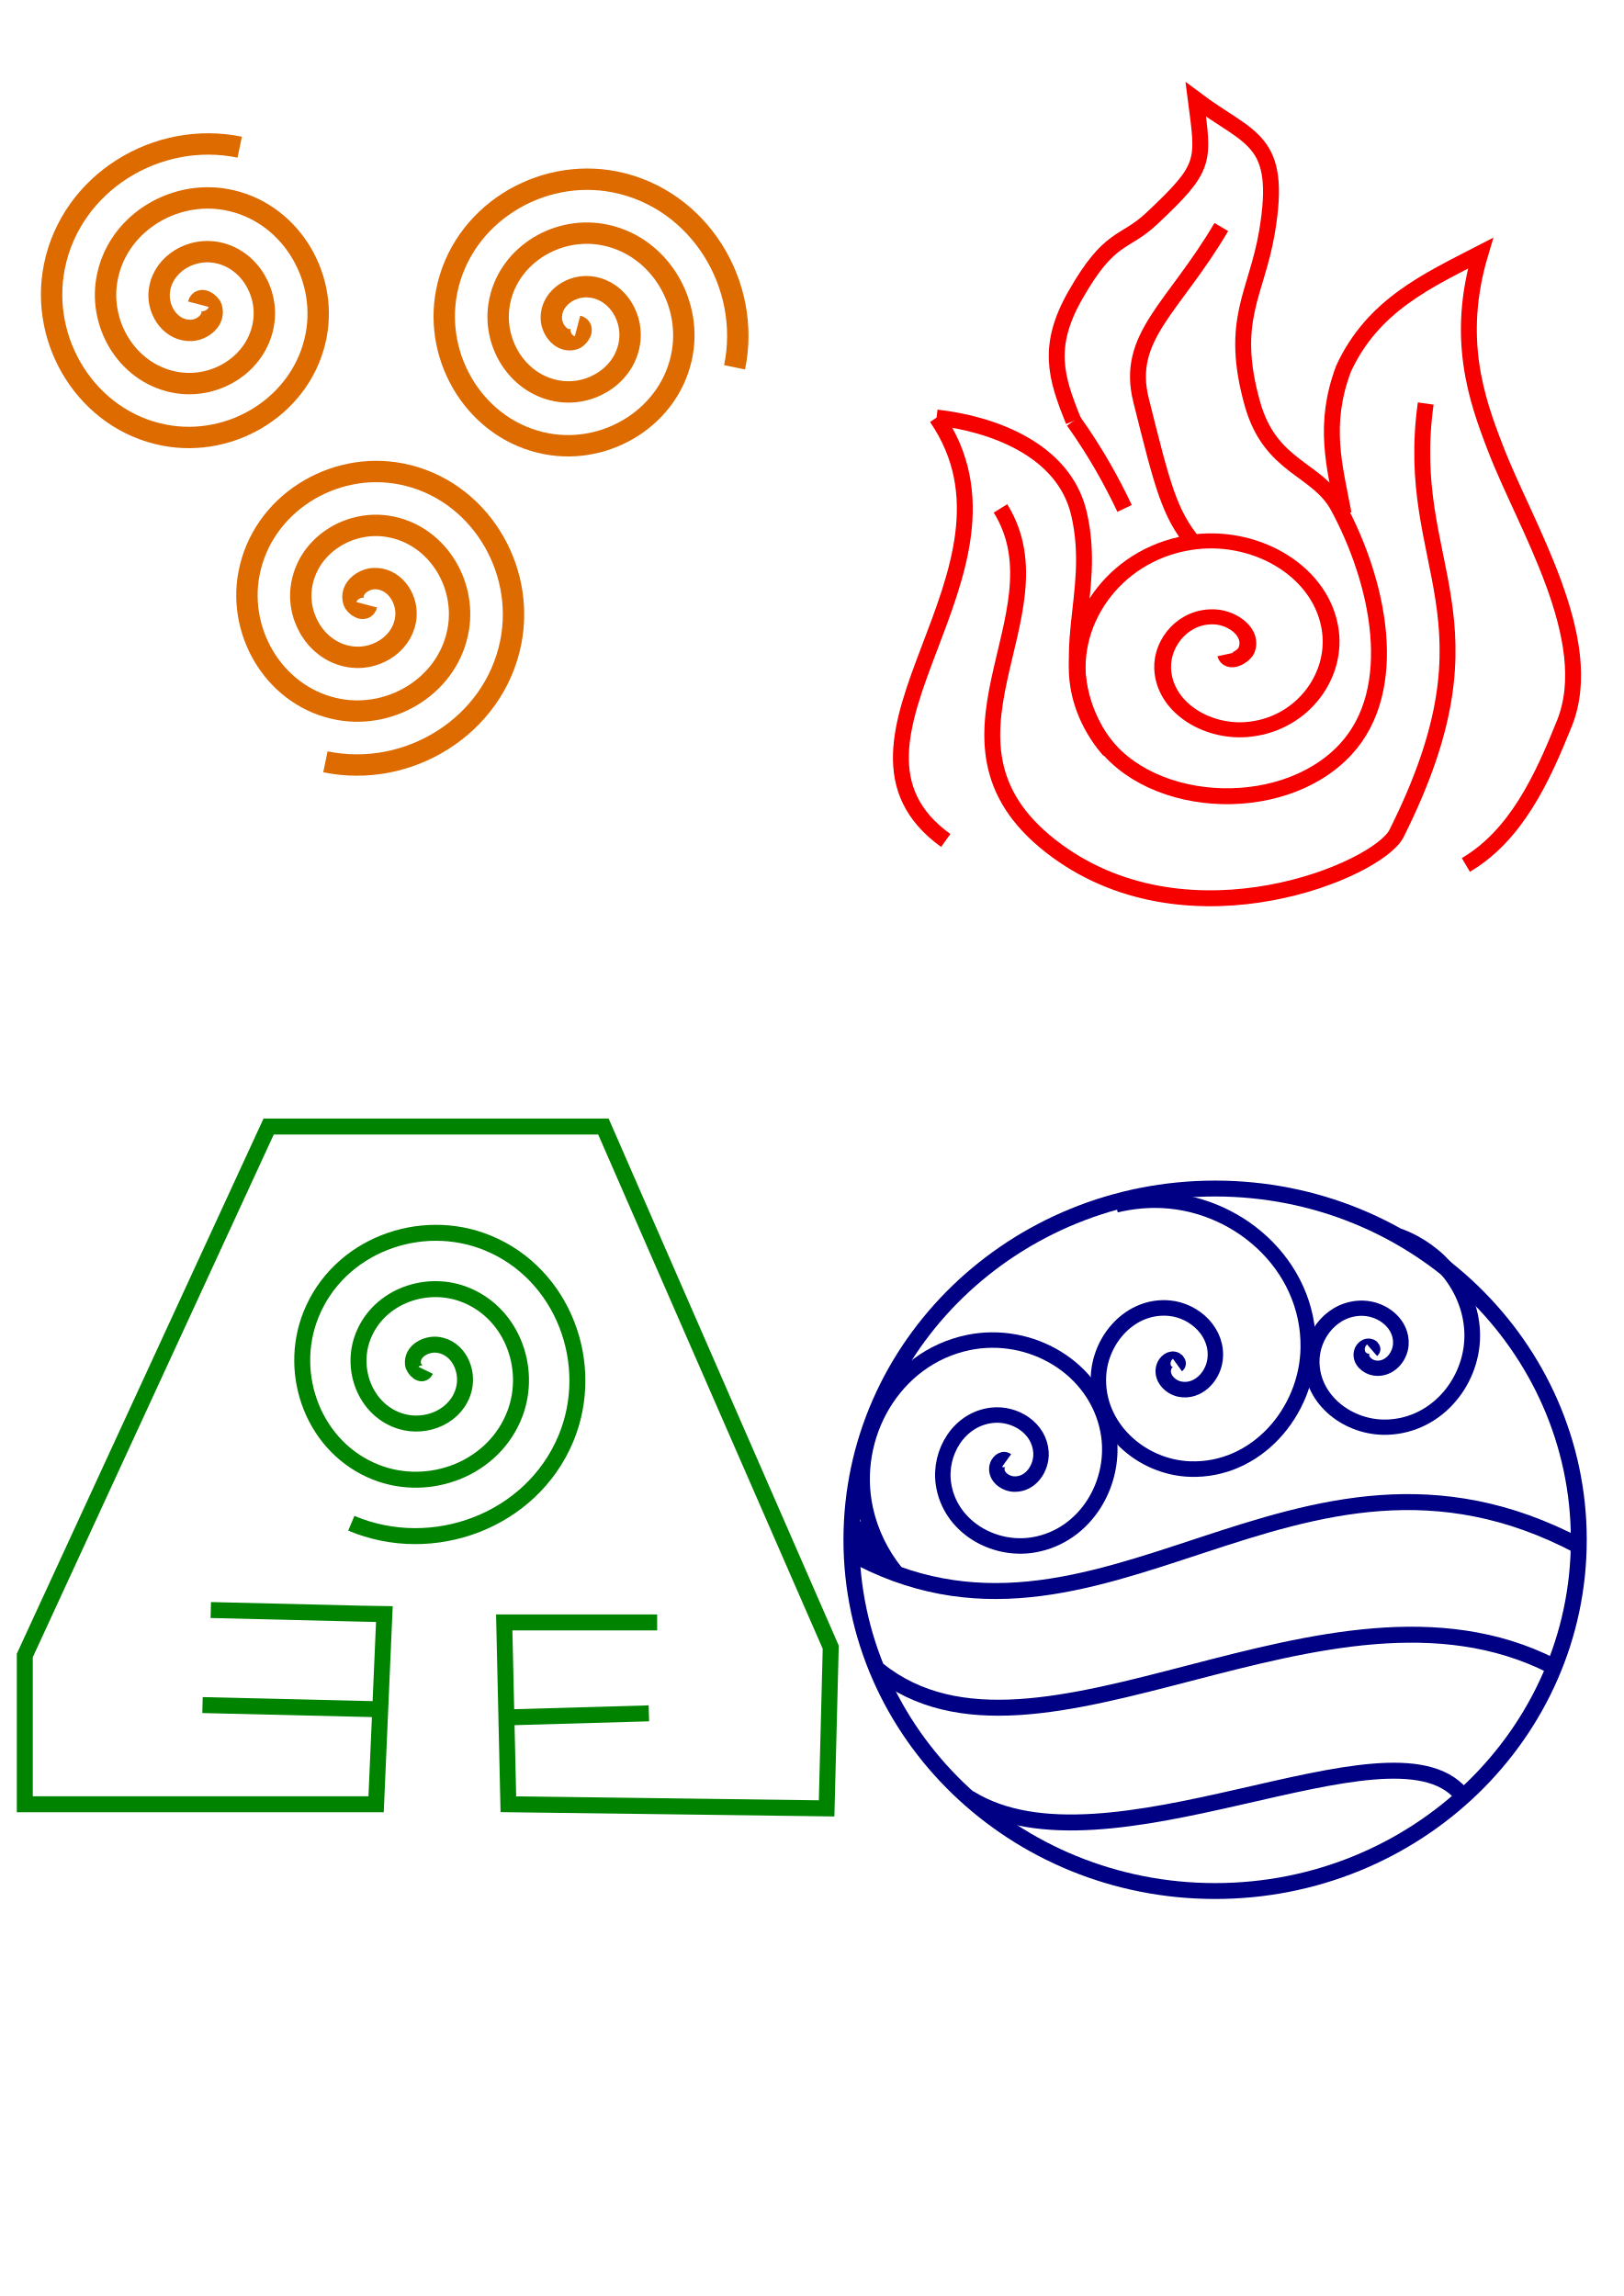
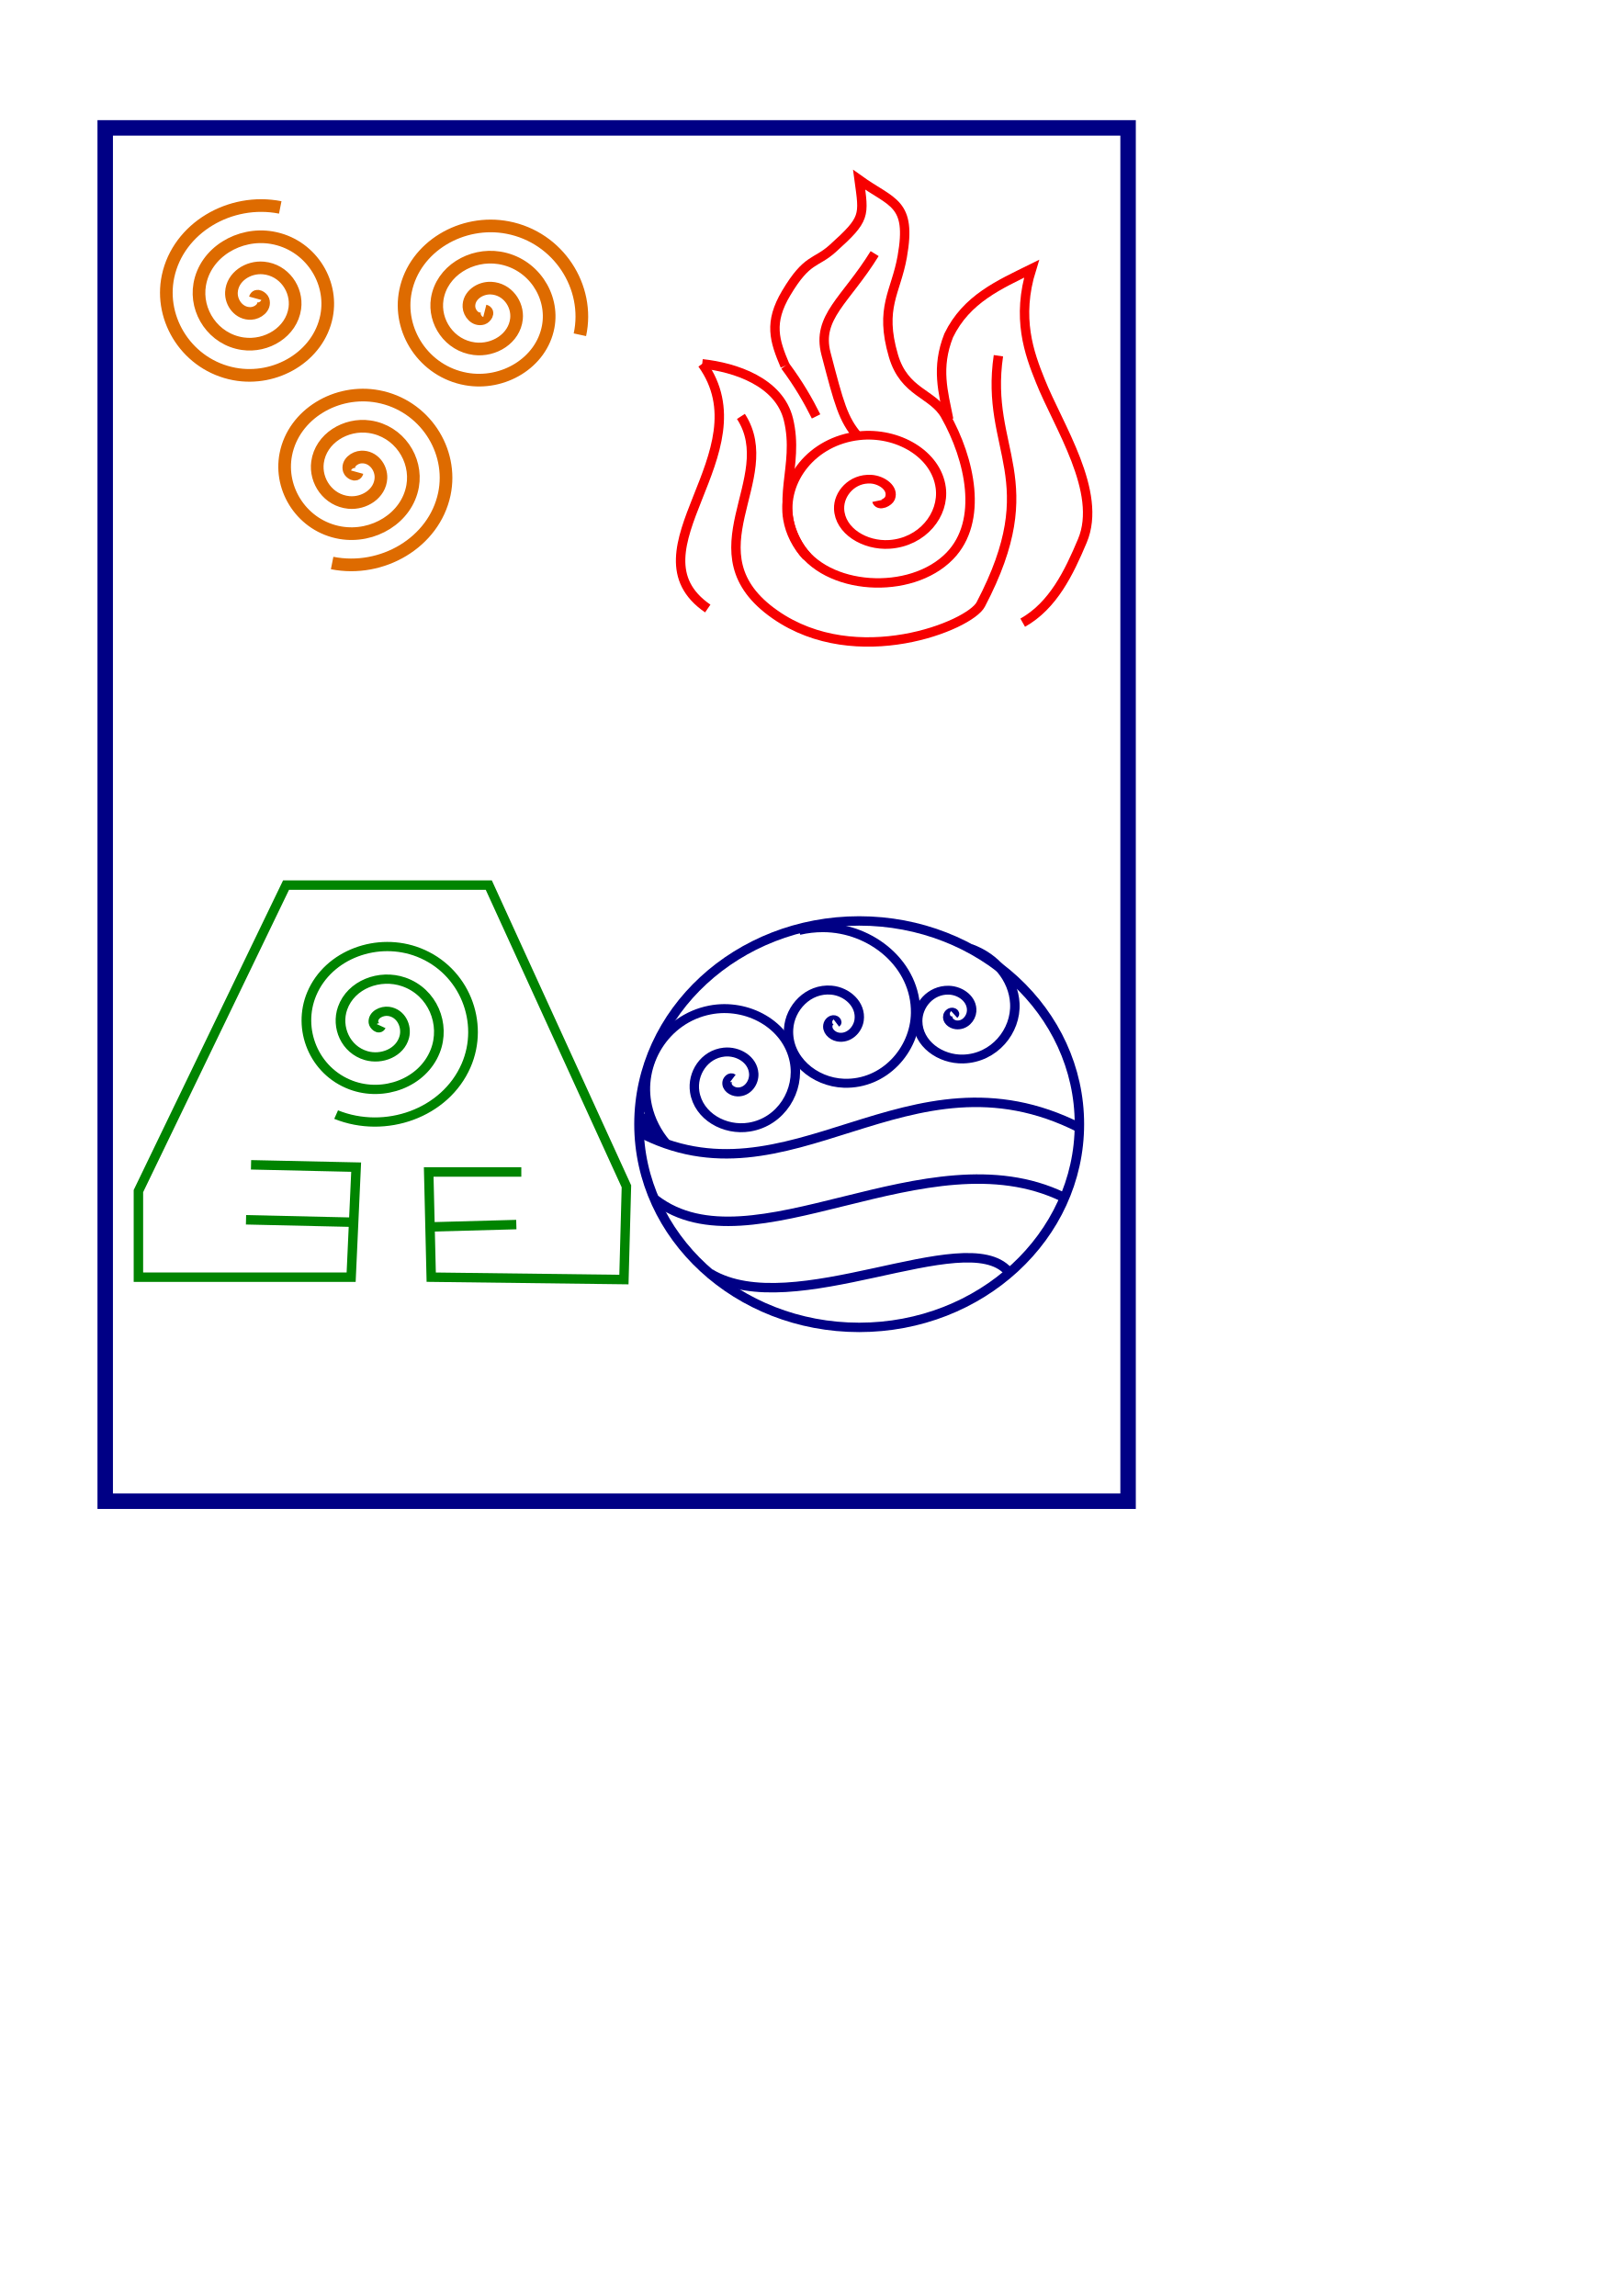
<svg xmlns="http://www.w3.org/2000/svg" xmlns:ns1="http://www.openswatchbook.org/uri/2009/osb" width="210mm" height="297mm" viewBox="0 0 210 297" version="1.1" id="svg8">
  <defs id="defs2">
    <linearGradient id="linearGradient831" ns1:paint="solid">
      <stop style="stop-color:#ffffff;stop-opacity:1;" offset="0" id="stop829" />
    </linearGradient>
  </defs>
  <g id="layer1">
-     <path style="fill:none;fill-rule:evenodd;stroke:#de6b00;stroke-width:2.765;stroke-miterlimit:4;stroke-dasharray:none;stroke-opacity:1" d="m 25.658,39.352 c 0.268,-1.018 1.505,-0.141 1.693,0.445 0.509,1.59 -1.162,2.868 -2.584,2.94 -2.542,0.129 -4.301,-2.36 -4.187,-4.722 0.167,-3.466 3.569,-5.763 6.86,-5.434 4.387,0.438 7.236,4.781 6.682,8.998 -0.698,5.307 -5.994,8.715 -11.136,7.929 -6.228,-0.952 -10.197,-7.208 -9.176,-13.274 1.202,-7.149 8.423,-11.68 15.413,-10.424 8.07,1.451 13.166,9.638 11.671,17.551 C 39.194,52.352 30.039,58.013 21.203,56.279 11.291,54.334 5.065,44.211 7.038,34.452 9.229,23.618 20.322,16.826 31.003,19.04" id="path840" />
-     <path transform="rotate(90,94.07893,38.28315)" style="fill:none;fill-rule:evenodd;stroke:#de6b00;stroke-width:2.765;stroke-miterlimit:4;stroke-dasharray:none;stroke-opacity:1" d="m 97.962,57.669 c 0.268,-1.018 1.505,-0.141 1.693,0.445 0.509,1.59 -1.162,2.868 -2.584,2.94 -2.542,0.129 -4.301,-2.36 -4.187,-4.722 0.167,-3.466 3.569,-5.763 6.86,-5.434 4.387,0.438 7.236,4.781 6.682,8.998 -0.698,5.307 -5.994,8.715 -11.136,7.929 -6.228,-0.952 -10.197,-7.208 -9.176,-13.274 1.202,-7.149 8.423,-11.68 15.413,-10.424 8.07,1.451 13.166,9.638 11.671,17.551 C 111.498,70.669 102.344,76.329 93.508,74.596 83.595,72.651 77.369,62.527 79.342,52.769 81.533,41.935 92.626,35.143 103.308,37.356" id="path840-1" />
-     <path transform="scale(-1)" style="fill:none;fill-rule:evenodd;stroke:#de6b00;stroke-width:2.765;stroke-miterlimit:4;stroke-dasharray:none;stroke-opacity:1" d="m -47.433,-78.231 c 0.268,-1.018 1.505,-0.141 1.693,0.445 0.509,1.59 -1.162,2.868 -2.584,2.94 -2.542,0.129 -4.301,-2.36 -4.187,-4.722 0.167,-3.466 3.569,-5.763 6.86,-5.434 4.387,0.438 7.236,4.781 6.682,8.998 -0.698,5.307 -5.994,8.715 -11.136,7.929 -6.228,-0.952 -10.197,-7.208 -9.176,-13.274 1.202,-7.149 8.423,-11.68 15.413,-10.424 8.07,1.451 13.166,9.638 11.671,17.551 -1.698,8.991 -10.853,14.652 -19.689,12.918 -9.913,-1.945 -16.139,-12.068 -14.165,-21.827 2.191,-10.834 13.284,-17.626 23.965,-15.413" id="path840-6" />
-     <path style="fill:none;fill-rule:evenodd;stroke:#008400;stroke-width:2.065;stroke-miterlimit:4;stroke-dasharray:none;stroke-opacity:1" id="path875" d="m 55.058,177.263 c -0.482,0.992 -1.575,-0.161 -1.648,-0.802 -0.199,-1.736 1.777,-2.709 3.252,-2.495 2.638,0.384 3.938,3.299 3.341,5.702 -0.877,3.526 -4.838,5.194 -8.152,4.187 -4.417,-1.342 -6.461,-6.382 -5.034,-10.602 1.796,-5.31 7.929,-7.733 13.052,-5.88 6.204,2.244 9.008,9.478 6.726,15.502 -2.689,7.099 -11.027,10.285 -17.952,7.573 -7.994,-3.132 -11.564,-12.577 -8.419,-20.402 3.573,-8.89 14.128,-12.843 22.852,-9.265 9.787,4.014 14.123,15.679 10.112,25.302 -4.454,10.683 -17.23,15.404 -27.751,10.958" />
-     <path style="fill:none;stroke:#008400;stroke-width:2.065;stroke-linecap:butt;stroke-linejoin:miter;stroke-miterlimit:4;stroke-dasharray:none;stroke-opacity:1" d="m 27.261,208.267 c 21.916,0.535 22.451,0.535 22.451,0.535 l -1.069,24.589 H 3.207 V 214.146 L 34.745,145.725 h 43.298 l 29.4,67.352 -0.535,20.847 -41.159,-0.535 -0.535,-23.52 h 19.778" id="path877" />
-     <path style="fill:none;stroke:#008400;stroke-width:2.065;stroke-linecap:butt;stroke-linejoin:miter;stroke-miterlimit:4;stroke-dasharray:none;stroke-opacity:1" d="M 65.214,222.165 C 83.923,221.63 83.923,221.63 83.923,221.63" id="path879" />
-     <path style="fill:none;stroke:#008400;stroke-width:2.065;stroke-linecap:butt;stroke-linejoin:miter;stroke-miterlimit:4;stroke-dasharray:none;stroke-opacity:1" d="M 48.643,221.095 26.192,220.561" id="path881" />
-     <path style="fill:none;stroke:#f70000;stroke-width:2.056;stroke-linecap:butt;stroke-linejoin:miter;stroke-miterlimit:4;stroke-dasharray:none;stroke-opacity:1" d="M 122.317,108.719 C 104.474,95.873 134.77,73.893 121.137,54.01" id="path4665" />
-     <path style="fill:none;stroke:#f70000;stroke-width:2.056;stroke-linecap:butt;stroke-linejoin:miter;stroke-miterlimit:4;stroke-dasharray:none;stroke-opacity:1" d="m 121.137,54.01 c 7.021,0.785 16.46,4.04 18.411,12.434 2.474,10.647 -3.27,18.384 2.124,28.033 5.728,10.244 23.985,11.472 32.337,2.487 7.256,-7.808 4.345,-21.611 -0.944,-31.424 -2.703,-5.015 -8.756,-4.978 -11.094,-13.338 -3.022,-10.811 0.531,-14.146 1.888,-22.155 2.071,-12.226 -2.191,-11.918 -9.205,-17.181 1.056,8.131 1.44,8.676 -5.665,15.373 -3.648,3.438 -5.412,2.036 -9.913,9.947 -3.766,6.619 -2.534,10.622 -0.236,16.277" id="path4667" />
-     <path style="fill:none;fill-rule:evenodd;stroke:#f70000;stroke-width:1.343;stroke-miterlimit:4;stroke-dasharray:none;stroke-opacity:1" id="path4671" d="m 173.191,-83.495 c 0.243,-1.009 1.48,-0.17 1.677,0.404 0.534,1.556 -1.085,2.849 -2.484,2.95 -2.502,0.18 -4.286,-2.235 -4.223,-4.564 0.093,-3.418 3.396,-5.751 6.645,-5.496 4.331,0.34 7.228,4.559 6.769,8.725 -0.577,5.243 -5.724,8.71 -10.806,8.042 -6.155,-0.808 -10.195,-6.889 -9.316,-12.886 0.31,-2.114 1.189,-4.128 2.507,-5.808" transform="matrix(1.618678,0,0,-1.448719,-121.8302,-36.29861)" />
-     <path style="fill:none;stroke:#f70000;stroke-width:2.056;stroke-linecap:butt;stroke-linejoin:miter;stroke-miterlimit:4;stroke-dasharray:none;stroke-opacity:1" d="m 154.417,70.287 c -3.196,-3.903 -4.06,-7.378 -6.845,-18.538 -2.05,-8.215 4.254,-11.951 10.385,-22.381" id="path4673" />
-     <path style="fill:none;stroke:#f70000;stroke-width:2.056;stroke-linecap:butt;stroke-linejoin:miter;stroke-miterlimit:4;stroke-dasharray:none;stroke-opacity:1" d="m 138.839,54.462 c 2.925,4.114 4.937,7.79 6.609,11.304" id="path4675" />
-     <path style="fill:none;stroke:#f70000;stroke-width:2.056;stroke-linecap:butt;stroke-linejoin:miter;stroke-miterlimit:4;stroke-dasharray:none;stroke-opacity:1" d="m 173.772,66.444 c -1.171,-6.193 -2.735,-11.502 -10e-6,-18.764 3.791,-8.206 10.864,-11.384 17.703,-14.921 -3.286,10.987 -0.49,18.93 1.888,25.094 3.819,10.067 13.34,24.819 8.969,35.719 -2.877,7.175 -6.261,14.486 -12.746,18.312" id="path4677" />
-     <path style="fill:none;stroke:#f70000;stroke-width:2.056;stroke-linecap:butt;stroke-linejoin:miter;stroke-miterlimit:4;stroke-dasharray:none;stroke-opacity:1" d="m 129.398,65.765 c 8.674,14.004 -11.593,30.512 7.317,44.31 17.382,12.684 41.528,2.481 43.902,-2.261 14.088,-28.135 0.79,-34.314 3.777,-55.614" id="path4679" />
-     <ellipse style="fill:#00ffff;fill-opacity:0;stroke:#000085;stroke-width:2.056;stroke-miterlimit:4;stroke-dasharray:none;stroke-opacity:1" id="path4681" cx="157.154" cy="199.179" rx="47.039" ry="45.436" />
-     <path style="fill:none;stroke:#000085;stroke-width:2.065;stroke-linecap:butt;stroke-linejoin:miter;stroke-miterlimit:4;stroke-dasharray:none;stroke-opacity:1" d="m 109.848,200.783 c 32.514,18.181 57.524,-20.308 94.346,-0.802" id="path4683" />
-     <path style="fill:none;stroke:#000085;stroke-width:2.065;stroke-linecap:butt;stroke-linejoin:miter;stroke-miterlimit:4;stroke-dasharray:none;stroke-opacity:1" d="m 113.59,216.017 c 20.575,16.497 57.983,-15.286 87.13,-0.535" id="path4685" />
-     <path style="fill:none;stroke:#000085;stroke-width:2.065;stroke-linecap:butt;stroke-linejoin:miter;stroke-miterlimit:4;stroke-dasharray:none;stroke-opacity:1" d="m 125.349,232.588 c 17.664,11.039 54.413,-11.258 63.61,-0.535" id="path4687" />
-     <path style="fill:none;fill-rule:evenodd;stroke:#000085;stroke-width:1.436;stroke-miterlimit:4;stroke-dasharray:none;stroke-opacity:1" id="path4697" d="m -142.917,171.402 c -0.129,0.176 -0.385,-0.011 -0.458,-0.14 -0.265,-0.47 0.192,-0.983 0.623,-1.121 0.984,-0.317 1.88,0.564 2.066,1.471 0.342,1.671 -1.125,3.081 -2.687,3.293 -2.532,0.344 -4.586,-1.876 -4.802,-4.268 -0.323,-3.569 2.816,-6.395 6.217,-6.594 4.782,-0.279 8.509,3.947 8.667,8.532 0.212,6.172 -5.267,10.928 -11.213,11.023 -7.737,0.123 -13.653,-6.777 -13.66,-14.261 -0.001,-1.236 0.147,-2.471 0.436,-3.672" transform="matrix(0,1.39844,1.386867,0,-85.42876,376.4308)" />
-     <path style="fill:none;fill-rule:evenodd;stroke:#000085;stroke-width:2;stroke-miterlimit:4;stroke-dasharray:none;stroke-opacity:1" id="path4701" d="m -130.189,188.92 c 0.542,-0.392 1.137,0.311 1.234,0.791 0.262,1.291 -1.067,2.233 -2.219,2.265 -2.162,0.061 -3.579,-2.106 -3.461,-4.096 0.187,-3.157 3.366,-5.137 6.33,-4.806 4.268,0.477 6.88,4.813 6.284,8.871 -0.805,5.484 -6.425,8.79 -11.685,7.886 -6.797,-1.168 -10.853,-8.187 -9.603,-14.747 1.564,-8.202 10.086,-13.06 18.038,-11.427 9.691,1.989 15.4,12.114 13.354,21.544 -0.656,3.025 -2.046,5.874 -4,8.272" transform="scale(-1,1)" />
-     <path style="fill:none;fill-rule:evenodd;stroke:#000085;stroke-width:2.189;stroke-miterlimit:4;stroke-dasharray:none;stroke-opacity:1" id="path4703" d="m -179.407,168.586 c 0.162,-0.193 0.445,0.042 0.52,0.197 0.271,0.564 -0.296,1.122 -0.804,1.25 -1.162,0.293 -2.133,-0.792 -2.28,-1.856 -0.271,-1.958 1.531,-3.479 3.353,-3.608 2.954,-0.209 5.163,2.511 5.235,5.295 0.107,4.152 -3.734,7.186 -7.681,7.162 -5.551,-0.034 -9.546,-5.199 -9.387,-10.513 0.215,-7.153 6.907,-12.245 13.79,-11.911 6.132,0.298 11.451,4.526 13.628,10.187" transform="matrix(0,-0.9015603,-0.925624,0,333.5009,12.91043)" />
-     <path style="fill:#00ffff;fill-opacity:0;stroke:#000085;stroke-width:5.399;stroke-miterlimit:4;stroke-dasharray:none;stroke-opacity:1" d="m 422.859,758.127 -2.679,-1.414 v -5.382 c 0,-5.279 0.796,-6.488 1.754,-2.668 0.266,1.061 1.427,3.829 2.579,6.151 1.152,2.322 2.095,4.35 2.095,4.506 0,0.554 -1.106,0.202 -3.75,-1.193 z" id="path4705" transform="scale(0.2645833)" />
+     <path style="fill:none;fill-rule:evenodd;stroke:#de6b00;stroke-width:1.637;stroke-miterlimit:4;stroke-dasharray:none;stroke-opacity:1" d="m 33.008,38.583 c 0.162,-0.589 0.911,-0.082 1.025,0.258 0.308,0.92 -0.704,1.659 -1.564,1.701 -1.54,0.075 -2.605,-1.365 -2.536,-2.732 0.101,-2.005 2.161,-3.334 4.154,-3.144 2.656,0.253 4.382,2.766 4.046,5.206 -0.422,3.071 -3.63,5.042 -6.743,4.587 -3.771,-0.551 -6.174,-4.17 -5.557,-7.68 0.728,-4.136 5.1,-6.758 9.333,-6.031 4.887,0.84 7.972,5.576 7.067,10.154 -1.028,5.202 -6.572,8.477 -11.922,7.474 -6.002,-1.125 -9.772,-6.982 -8.578,-12.628 1.327,-6.268 8.044,-10.198 14.512,-8.917" id="path840" />
+     <path style="fill:none;fill-rule:evenodd;stroke:#de6b00;stroke-width:1.637;stroke-miterlimit:4;stroke-dasharray:none;stroke-opacity:1" d="m 62.7,40.211 c 0.617,0.155 0.086,0.871 -0.27,0.979 -0.963,0.294 -1.736,-0.672 -1.78,-1.495 -0.078,-1.471 1.429,-2.489 2.859,-2.423 2.099,0.097 3.49,2.065 3.291,3.969 -0.265,2.538 -2.895,4.187 -5.449,3.866 -3.214,-0.404 -5.277,-3.468 -4.801,-6.443 0.576,-3.603 4.365,-5.899 8.038,-5.309 4.329,0.696 7.073,4.873 6.312,8.917 -0.879,4.669 -5.836,7.617 -10.628,6.752 -5.444,-0.983 -8.872,-6.279 -7.822,-11.391 1.178,-5.735 7.308,-9.337 13.217,-8.196 6.56,1.267 10.673,7.685 9.333,13.865" id="path840-1" />
+     <path style="fill:none;fill-rule:evenodd;stroke:#de6b00;stroke-width:1.637;stroke-miterlimit:4;stroke-dasharray:none;stroke-opacity:1" d="m 46.193,61.077 c -0.162,0.589 -0.911,0.082 -1.025,-0.258 -0.308,-0.92 0.704,-1.659 1.564,-1.701 1.54,-0.075 2.605,1.365 2.536,2.732 -0.101,2.005 -2.161,3.334 -4.154,3.144 -2.656,-0.253 -4.382,-2.766 -4.046,-5.206 0.422,-3.071 3.63,-5.042 6.743,-4.587 3.771,0.551 6.174,4.17 5.557,7.68 -0.728,4.136 -5.1,6.758 -9.333,6.031 -4.887,-0.84 -7.972,-5.576 -7.067,-10.154 1.028,-5.202 6.572,-8.477 11.922,-7.474 6.002,1.125 9.772,6.982 8.578,12.628 -1.327,6.268 -8.044,10.198 -14.512,8.917" id="path840-6" />
+     <path style="fill:none;fill-rule:evenodd;stroke:#008400;stroke-width:2.065;stroke-miterlimit:4;stroke-dasharray:none;stroke-opacity:1" id="path875" d="m 55.058,177.263 c -0.482,0.992 -1.575,-0.161 -1.648,-0.802 -0.199,-1.736 1.777,-2.709 3.252,-2.495 2.638,0.384 3.938,3.299 3.341,5.702 -0.877,3.526 -4.838,5.194 -8.152,4.187 -4.417,-1.342 -6.461,-6.382 -5.034,-10.602 1.796,-5.31 7.929,-7.733 13.052,-5.88 6.204,2.244 9.008,9.478 6.726,15.502 -2.689,7.099 -11.027,10.285 -17.952,7.573 -7.994,-3.132 -11.564,-12.577 -8.419,-20.402 3.573,-8.89 14.128,-12.843 22.852,-9.265 9.787,4.014 14.123,15.679 10.112,25.302 -4.454,10.683 -17.23,15.404 -27.751,10.958" transform="matrix(0.6055335,0,0,0.5785648,15.95909,30.17788)" />
+     <path style="fill:none;stroke:#008400;stroke-width:1.222;stroke-linecap:butt;stroke-linejoin:miter;stroke-miterlimit:4;stroke-dasharray:none;stroke-opacity:1" d="m 32.467,150.674 c 13.271,0.309 13.595,0.309 13.595,0.309 l -0.647,14.226 H 17.901 V 154.075 L 36.998,114.49 h 26.218 l 17.802,38.967 -0.324,12.061 -24.923,-0.309 -0.324,-13.608 h 11.976" id="path877" />
+     <path style="fill:none;stroke:#008400;stroke-width:1.222;stroke-linecap:butt;stroke-linejoin:miter;stroke-miterlimit:4;stroke-dasharray:none;stroke-opacity:1" d="M 55.448,158.714 C 66.777,158.405 66.777,158.405 66.777,158.405" id="path879" />
+     <path style="fill:none;stroke:#008400;stroke-width:1.222;stroke-linecap:butt;stroke-linejoin:miter;stroke-miterlimit:4;stroke-dasharray:none;stroke-opacity:1" d="M 45.414,158.096 31.819,157.787" id="path881" />
+     <path style="fill:none;stroke:#f70000;stroke-width:1.217;stroke-linecap:butt;stroke-linejoin:miter;stroke-miterlimit:4;stroke-dasharray:none;stroke-opacity:1" d="M 91.538,78.716 C 80.734,71.283 99.079,58.567 90.823,47.063" id="path4665" />
+     <path style="fill:none;stroke:#f70000;stroke-width:1.217;stroke-linecap:butt;stroke-linejoin:miter;stroke-miterlimit:4;stroke-dasharray:none;stroke-opacity:1" d="m 90.823,47.063 c 4.252,0.454 9.967,2.337 11.148,7.194 1.498,6.16 -1.98,10.636 1.286,16.219 3.468,5.927 14.524,6.638 19.581,1.439 4.394,-4.517 2.631,-12.503 -0.572,-18.181 -1.637,-2.902 -5.302,-2.88 -6.718,-7.717 -1.83,-6.255 0.322,-8.184 1.143,-12.818 1.254,-7.074 -1.327,-6.895 -5.574,-9.941 0.639,4.704 0.872,5.02 -3.43,8.894 -2.209,1.989 -3.277,1.178 -6.003,5.755 -2.281,3.83 -1.535,6.145 -0.143,9.417" id="path4667" />
+     <path style="fill:none;fill-rule:evenodd;stroke:#f70000;stroke-width:1.343;stroke-miterlimit:4;stroke-dasharray:none;stroke-opacity:1" id="path4671" d="m 173.191,-83.495 c 0.243,-1.009 1.48,-0.17 1.677,0.404 0.534,1.556 -1.085,2.849 -2.484,2.95 -2.502,0.18 -4.286,-2.235 -4.223,-4.564 0.093,-3.418 3.396,-5.751 6.645,-5.496 4.331,0.34 7.228,4.559 6.769,8.725 -0.577,5.243 -5.724,8.71 -10.806,8.042 -6.155,-0.808 -10.195,-6.889 -9.316,-12.886 0.31,-2.114 1.189,-4.128 2.507,-5.808" transform="matrix(0.9801636,0,0,-0.8381776,-56.30129,-5.186314)" />
+     <path style="fill:none;stroke:#f70000;stroke-width:1.217;stroke-linecap:butt;stroke-linejoin:miter;stroke-miterlimit:4;stroke-dasharray:none;stroke-opacity:1" d="m 110.976,56.48 c -1.935,-2.258 -2.458,-4.269 -4.145,-10.725 -1.241,-4.753 2.576,-6.914 6.289,-12.949" id="path4673" />
+     <path style="fill:none;stroke:#f70000;stroke-width:1.217;stroke-linecap:butt;stroke-linejoin:miter;stroke-miterlimit:4;stroke-dasharray:none;stroke-opacity:1" d="m 101.543,47.324 c 1.771,2.38 2.989,4.507 4.002,6.54" id="path4675" />
+     <path style="fill:none;stroke:#f70000;stroke-width:1.217;stroke-linecap:butt;stroke-linejoin:miter;stroke-miterlimit:4;stroke-dasharray:none;stroke-opacity:1" d="m 122.696,54.257 c -0.709,-3.583 -1.656,-6.655 -1e-5,-10.856 2.296,-4.748 6.579,-6.586 10.719,-8.633 -1.99,6.356 -0.297,10.952 1.143,14.519 2.312,5.824 8.078,14.359 5.431,20.666 -1.742,4.151 -3.791,8.381 -7.718,10.595" id="path4677" />
+     <path style="fill:none;stroke:#f70000;stroke-width:1.217;stroke-linecap:butt;stroke-linejoin:miter;stroke-miterlimit:4;stroke-dasharray:none;stroke-opacity:1" d="m 95.826,53.864 c 5.252,8.102 -7.02,17.653 4.431,25.636 10.526,7.338 25.147,1.435 26.584,-1.308 8.531,-16.278 0.478,-19.853 2.287,-32.176" id="path4679" />
+     <ellipse style="fill:#00ffff;fill-opacity:0;stroke:#000085;stroke-width:1.217;stroke-miterlimit:4;stroke-dasharray:none;stroke-opacity:1" id="path4681" cx="111.121" cy="145.416" rx="28.484" ry="26.288" />
+     <path style="fill:none;stroke:#000085;stroke-width:1.222;stroke-linecap:butt;stroke-linejoin:miter;stroke-miterlimit:4;stroke-dasharray:none;stroke-opacity:1" d="m 82.476,146.344 c 19.688,10.519 34.833,-11.75 57.13,-0.464" id="path4683" />
+     <path style="fill:none;stroke:#000085;stroke-width:1.222;stroke-linecap:butt;stroke-linejoin:miter;stroke-miterlimit:4;stroke-dasharray:none;stroke-opacity:1" d="m 84.741,155.158 c 12.459,9.545 35.11,-8.844 52.76,-0.309" id="path4685" />
+     <path style="fill:none;stroke:#000085;stroke-width:1.222;stroke-linecap:butt;stroke-linejoin:miter;stroke-miterlimit:4;stroke-dasharray:none;stroke-opacity:1" d="m 91.862,164.745 c 10.696,6.387 32.949,-6.514 38.518,-0.309" id="path4687" />
+     <path style="fill:none;fill-rule:evenodd;stroke:#000085;stroke-width:1.436;stroke-miterlimit:4;stroke-dasharray:none;stroke-opacity:1" id="path4697" d="m -142.917,171.402 c -0.129,0.176 -0.385,-0.011 -0.458,-0.14 -0.265,-0.47 0.192,-0.983 0.623,-1.121 0.984,-0.317 1.88,0.564 2.066,1.471 0.342,1.671 -1.125,3.081 -2.687,3.293 -2.532,0.344 -4.586,-1.876 -4.802,-4.268 -0.323,-3.569 2.816,-6.395 6.217,-6.594 4.782,-0.279 8.509,3.947 8.667,8.532 0.212,6.172 -5.267,10.928 -11.213,11.023 -7.737,0.123 -13.653,-6.777 -13.66,-14.261 -0.001,-1.236 0.147,-2.471 0.436,-3.672" transform="matrix(0,0.8090884,0.8397946,0,-35.77088,247.9675)" />
+     <path style="fill:none;fill-rule:evenodd;stroke:#000085;stroke-width:2;stroke-miterlimit:4;stroke-dasharray:none;stroke-opacity:1" id="path4701" d="m -130.189,188.92 c 0.542,-0.392 1.137,0.311 1.234,0.791 0.262,1.291 -1.067,2.233 -2.219,2.265 -2.162,0.061 -3.579,-2.106 -3.461,-4.096 0.187,-3.157 3.366,-5.137 6.33,-4.806 4.268,0.477 6.88,4.813 6.284,8.871 -0.805,5.484 -6.425,8.79 -11.685,7.886 -6.797,-1.168 -10.853,-8.187 -9.603,-14.747 1.564,-8.202 10.086,-13.06 18.038,-11.427 9.691,1.989 15.4,12.114 13.354,21.544 -0.656,3.025 -2.046,5.874 -4,8.272" transform="matrix(-0.6055335,0,0,0.5785648,15.95909,30.17788)" />
+     <path style="fill:none;fill-rule:evenodd;stroke:#000085;stroke-width:2.189;stroke-miterlimit:4;stroke-dasharray:none;stroke-opacity:1" id="path4703" d="m -179.407,168.586 c 0.162,-0.193 0.445,0.042 0.52,0.197 0.271,0.564 -0.296,1.122 -0.804,1.25 -1.162,0.293 -2.133,-0.792 -2.28,-1.856 -0.271,-1.958 1.531,-3.479 3.353,-3.608 2.954,-0.209 5.163,2.511 5.235,5.295 0.107,4.152 -3.734,7.186 -7.681,7.162 -5.551,-0.034 -9.546,-5.199 -9.387,-10.513 0.215,-7.153 6.907,-12.245 13.79,-11.911 6.132,0.298 11.451,4.526 13.628,10.187" transform="matrix(0,-0.5216111,-0.5604963,0,217.9051,37.6474)" />
+     <path style="fill:#00ffff;fill-opacity:0;stroke:#000085;stroke-width:0.846;stroke-miterlimit:4;stroke-dasharray:none;stroke-opacity:1" d="m 83.707,146.231 -0.429,-0.216 v -0.824 c 0,-0.808 0.127,-0.993 0.281,-0.408 0.043,0.162 0.229,0.586 0.413,0.942 0.185,0.355 0.336,0.666 0.336,0.69 0,0.085 -0.177,0.031 -0.601,-0.183 z" id="path4705" />
+     <rect style="fill:#00ffff;fill-opacity:0;stroke:#000085;stroke-width:2;stroke-miterlimit:4;stroke-dasharray:none;stroke-opacity:1" id="rect4710" width="132.292" height="177.649" x="13.607" y="16.542" />
  </g>
</svg>
